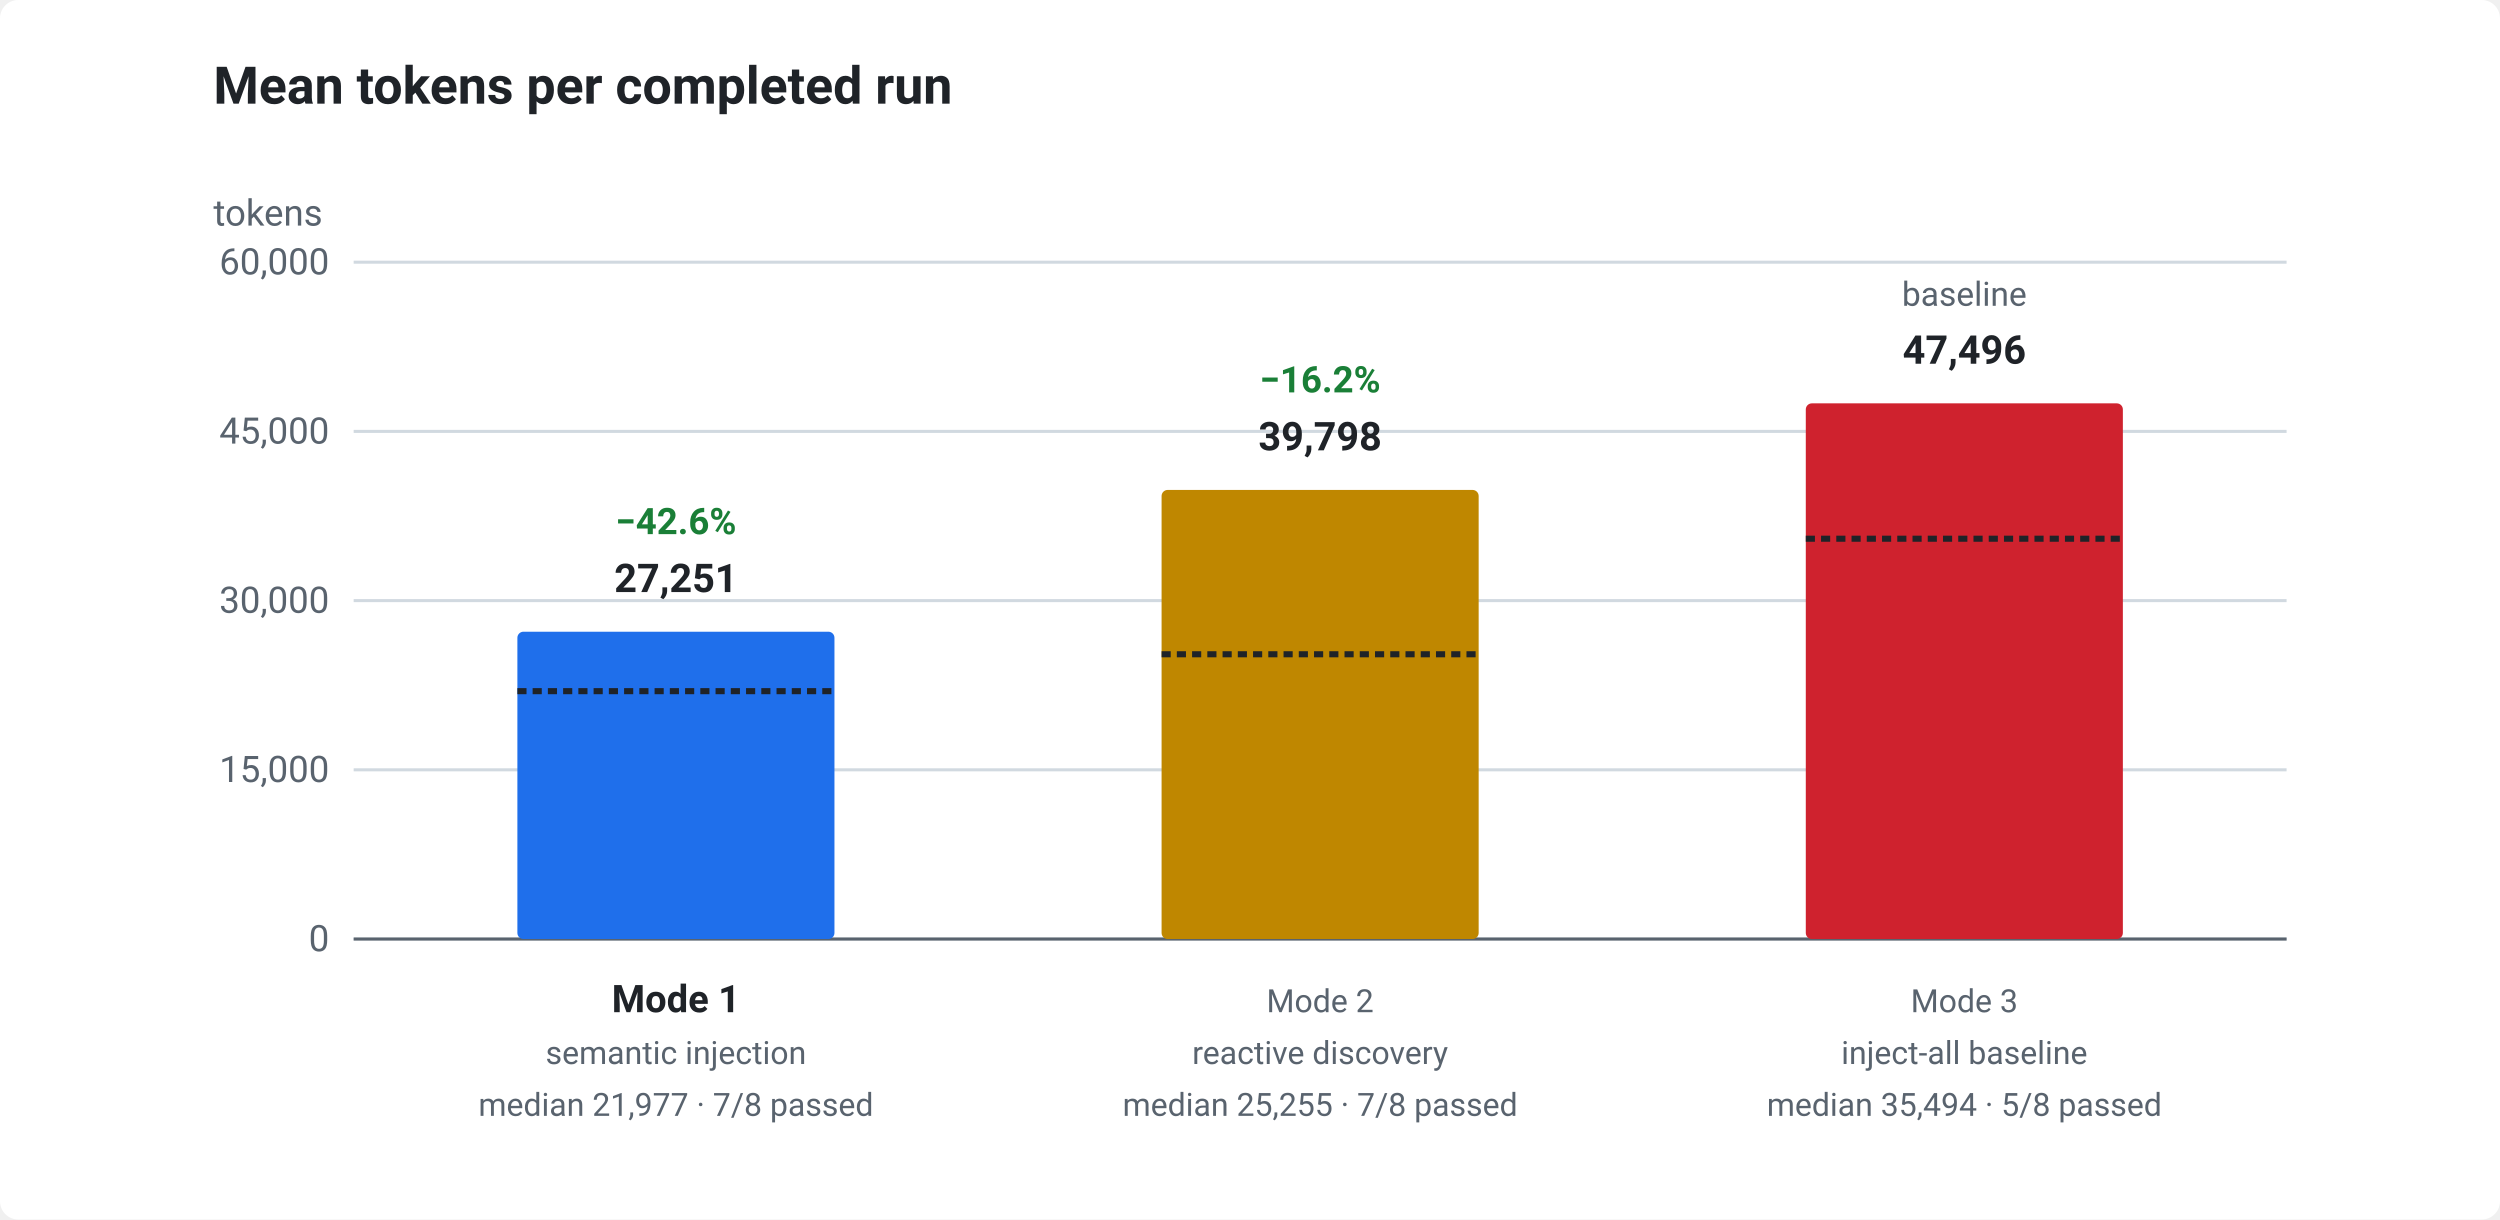
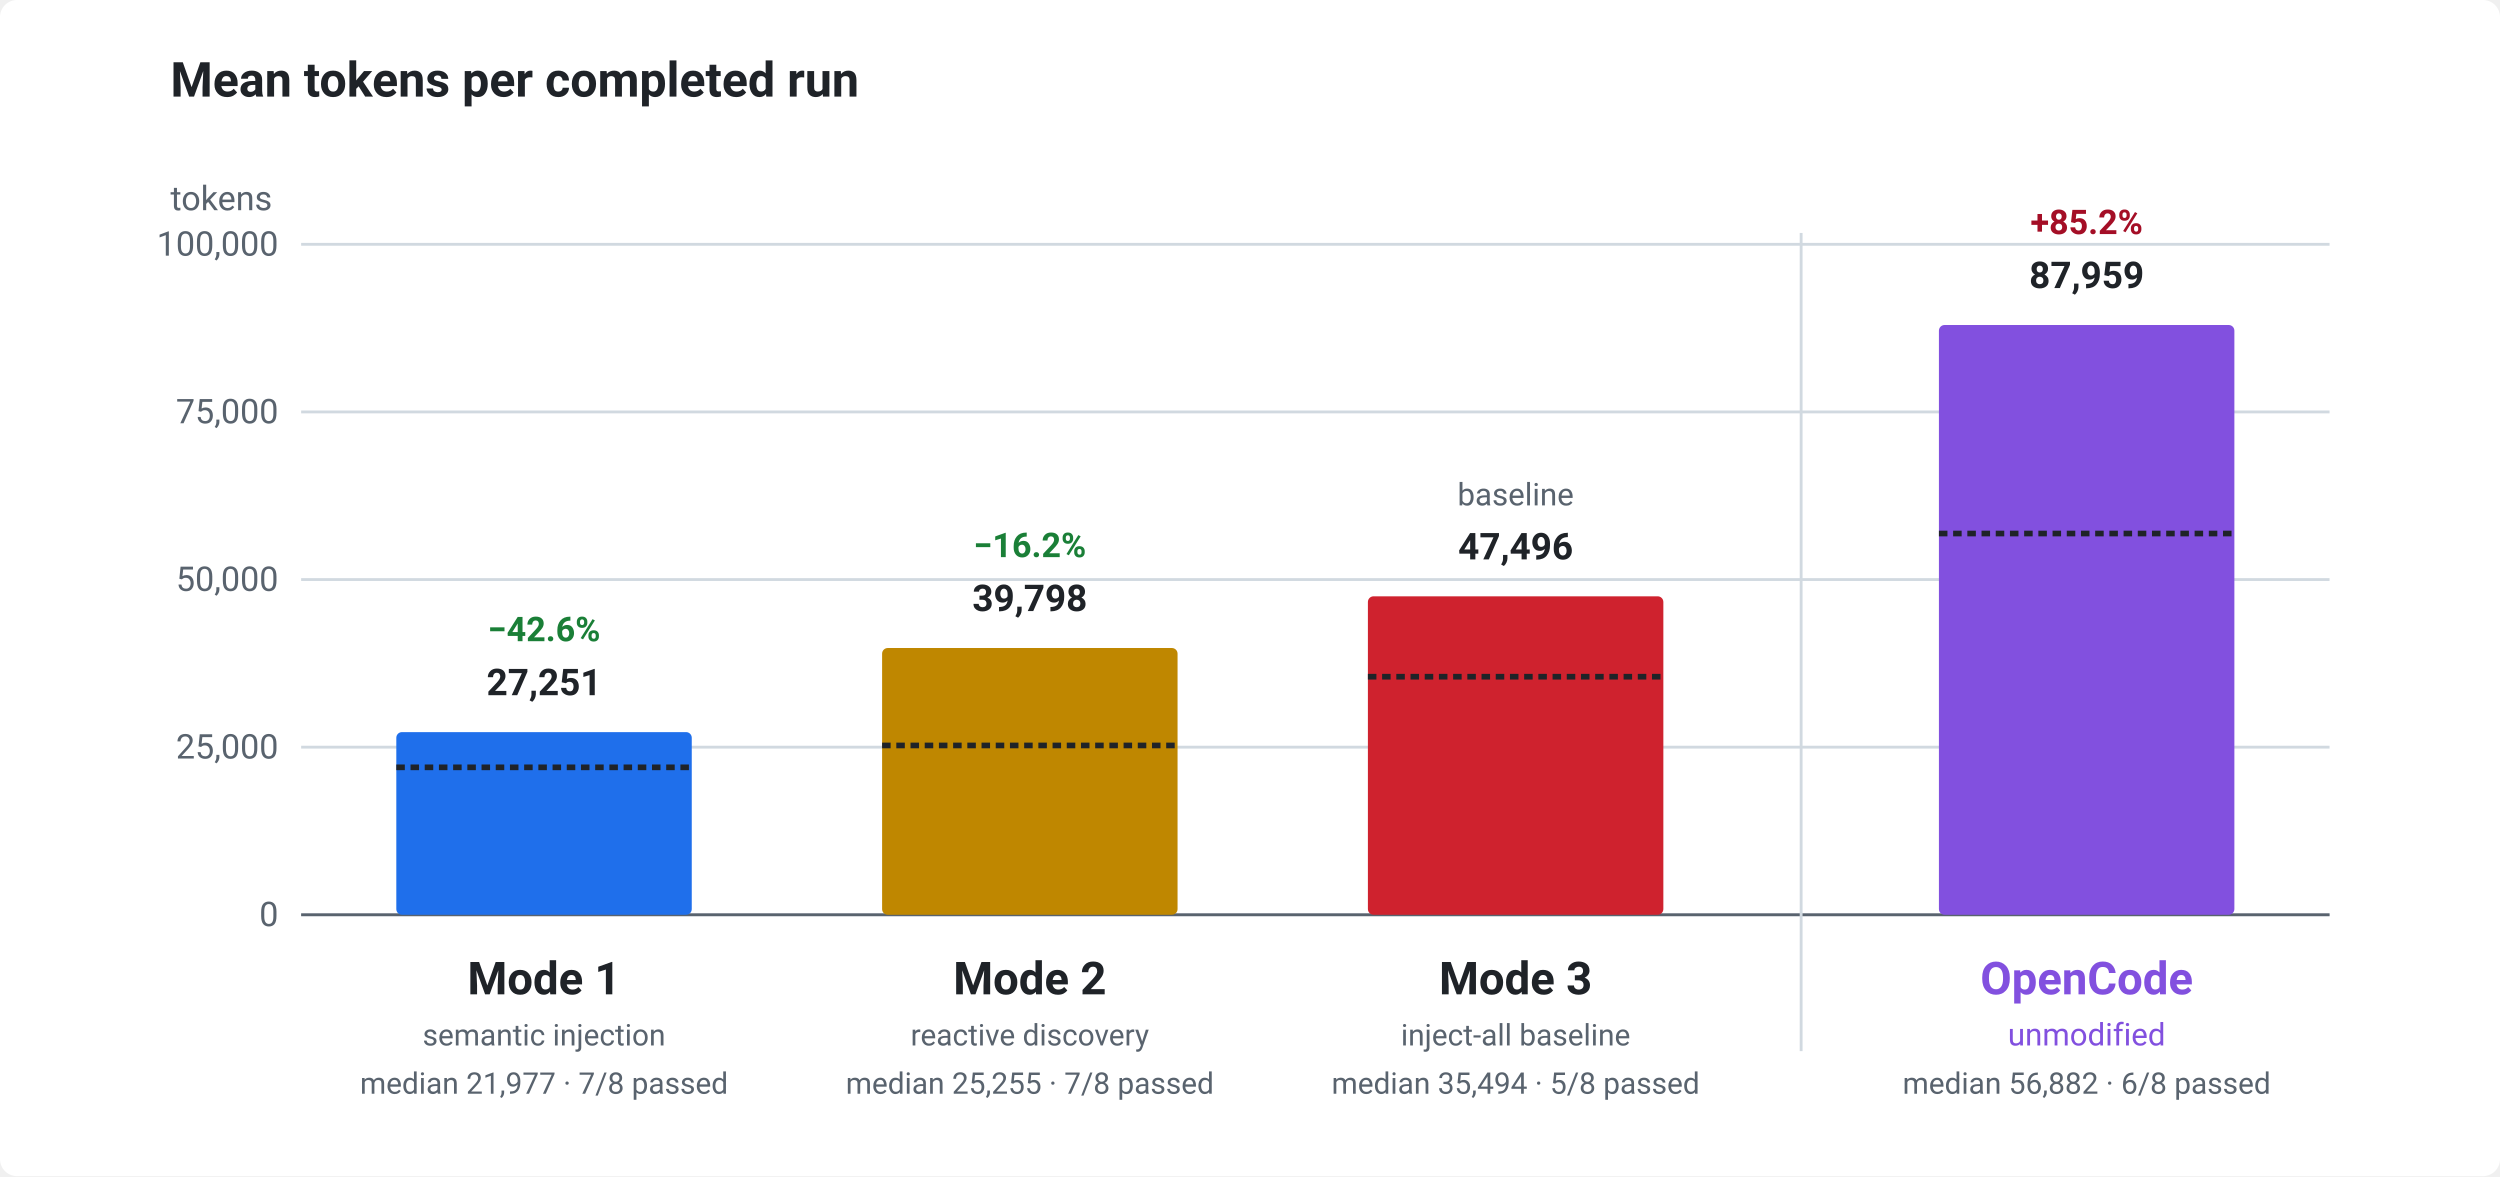
- <svg xmlns="http://www.w3.org/2000/svg" viewBox="0 0 820 400" width="820" height="400" role="img">
+ <svg xmlns="http://www.w3.org/2000/svg" viewBox="0 0 880 414" width="880" height="414" role="img">
  <style>.bg { fill: #ffffff; }
.title { font: 600 17px ui-sans-serif, -apple-system, Segoe UI, Roboto, Helvetica, Arial, sans-serif; fill: #1f2328; }
.sub { font: 400 12.5px ui-sans-serif, -apple-system, Segoe UI, Roboto, Helvetica, Arial, sans-serif; fill: #59636e; }
.axis { font: 400 12px ui-sans-serif, -apple-system, Segoe UI, Roboto, Helvetica, Arial, sans-serif; fill: #59636e; }
.lbl { font: 600 12.5px ui-sans-serif, -apple-system, Segoe UI, Roboto, Helvetica, Arial, sans-serif; fill: #1f2328; }
+ .arm { font: 700 16px ui-sans-serif, -apple-system, Segoe UI, Roboto, Helvetica, Arial, sans-serif; fill: #1f2328; }
+ .arm4 { font: 700 16px ui-sans-serif, -apple-system, Segoe UI, Roboto, Helvetica, Arial, sans-serif; fill: #8250df; }
+ .tail4 { font: 400 11px ui-sans-serif, -apple-system, Segoe UI, Roboto, Helvetica, Arial, sans-serif; fill: #8250df; }
.val { font: 700 13px ui-sans-serif, -apple-system, Segoe UI, Roboto, Helvetica, Arial, sans-serif; fill: #1f2328; }
.small { font: 400 10.5px ui-sans-serif, -apple-system, Segoe UI, Roboto, Helvetica, Arial, sans-serif; fill: #59636e; }
.grid { stroke: #d1d9e0; stroke-width: 1; }
.axisline { stroke: #59636e; stroke-width: 1; }
- .m1 { fill: #1f6feb; } .m2 { fill: #bf8700; } .m3 { fill: #cf222e; }
- .m1c { fill: #a5c9ff; } .m2c { fill: #e8c477; } .m3c { fill: #ffb3ba; }
+ .m1 { fill: #1f6feb; } .m2 { fill: #bf8700; } .m3 { fill: #cf222e; } .m4 { fill: #8250df; }
+ .m1c { fill: #a5c9ff; } .m2c { fill: #e8c477; } .m3c { fill: #ffb3ba; } .m4c { fill: #d2b8ff; }
.medmark { stroke: #1f2328; stroke-width: 2; stroke-dasharray: 3 2; }
.good { font: 700 12px ui-sans-serif, -apple-system, Segoe UI, Roboto, Helvetica, Arial, sans-serif; fill: #1a7f37; }
.goodsm { font: 700 10px ui-sans-serif, -apple-system, Segoe UI, Roboto, Helvetica, Arial, sans-serif; fill: #1a7f37; }
.bad { font: 700 12px ui-sans-serif, -apple-system, Segoe UI, Roboto, Helvetica, Arial, sans-serif; fill: #a40e26; }
.badsm { font: 700 10px ui-sans-serif, -apple-system, Segoe UI, Roboto, Helvetica, Arial, sans-serif; fill: #a40e26; }
.base { font: 400 11px ui-sans-serif, -apple-system, Segoe UI, Roboto, Helvetica, Arial, sans-serif; fill: #59636e; }
@media (prefers-color-scheme: dark) {
  .bg { fill: #0d1117; }
-   .title, .lbl, .val { fill: #e6edf3; }
+   .title, .lbl, .val, .arm { fill: #e6edf3; }
+   .arm4, .tail4 { fill: #a371f7; }
  .sub, .axis, .small, .base { fill: #9198a1; }
  .grid { stroke: #2f3742; }
  .axisline { stroke: #9198a1; }
-   .m1 { fill: #58a6ff; } .m2 { fill: #d29922; } .m3 { fill: #f85149; }
-   .m1c { fill: #1f4e85; } .m2c { fill: #6b4c08; } .m3c { fill: #7d2622; }
+   .m1 { fill: #58a6ff; } .m2 { fill: #d29922; } .m3 { fill: #f85149; } .m4 { fill: #a371f7; }
+   .m1c { fill: #1f4e85; } .m2c { fill: #6b4c08; } .m3c { fill: #7d2622; } .m4c { fill: #432c7a; }
  .medmark { stroke: #e6edf3; }
  .good, .goodsm { fill: #3fb950; }
  .bad, .badsm { fill: #ff7b72; }
}</style>
-   <rect class="bg" width="820" height="400" rx="6" />
-   <text class="title" x="70.0" y="34.0">Mean tokens per completed run</text>
-   <line class="grid" x1="116.0" y1="308.0" x2="750.0" y2="308.0" />
-   <text class="axis" x="108.0" y="312.0" text-anchor="end">0</text>
-   <line class="grid" x1="116.0" y1="252.5" x2="750.0" y2="252.5" />
-   <text class="axis" x="108.0" y="256.5" text-anchor="end">15,000</text>
-   <line class="grid" x1="116.0" y1="197.0" x2="750.0" y2="197.0" />
-   <text class="axis" x="108.0" y="201.0" text-anchor="end">30,000</text>
-   <line class="grid" x1="116.0" y1="141.5" x2="750.0" y2="141.5" />
-   <text class="axis" x="108.0" y="145.5" text-anchor="end">45,000</text>
-   <line class="grid" x1="116.0" y1="86.0" x2="750.0" y2="86.0" />
-   <text class="axis" x="108.0" y="90.0" text-anchor="end">60,000</text>
-   <line class="axisline" x1="116.0" y1="308.0" x2="750.0" y2="308.0" />
-   <text class="axis" x="70.0" y="74.0">tokens</text>
-   <rect class="m1" x="169.7" y="207.2" width="104.0" height="100.8" rx="2" />
-   <text class="val" x="221.7" y="194.2" text-anchor="middle">27,251</text>
-   <text class="good" x="221.7" y="175.2" text-anchor="middle">−42.6%</text>
-   <line class="medmark" x1="169.7" y1="226.7" x2="273.7" y2="226.7" />
-   <text class="lbl" x="221.7" y="332.0" text-anchor="middle">Mode 1</text>
-   <text class="small" x="221.7" y="349.0" text-anchor="middle">semantic injection</text>
-   <text class="small" x="221.7" y="366.0" text-anchor="middle">median 21,977  ·  7/8 passed</text>
-   <rect class="m2" x="381.0" y="160.7" width="104.0" height="147.3" rx="2" />
-   <text class="val" x="433.0" y="147.7" text-anchor="middle">39,798</text>
-   <text class="good" x="433.0" y="128.7" text-anchor="middle">−16.2%</text>
-   <line class="medmark" x1="381.0" y1="214.6" x2="485.0" y2="214.6" />
-   <text class="small" x="433.0" y="332.0" text-anchor="middle">Mode 2</text>
-   <text class="small" x="433.0" y="349.0" text-anchor="middle">reactive discovery</text>
-   <text class="small" x="433.0" y="366.0" text-anchor="middle">median 25,255  ·  7/8 passed</text>
-   <rect class="m3" x="592.3" y="132.3" width="104.0" height="175.7" rx="2" />
-   <text class="val" x="644.3" y="119.3" text-anchor="middle">47,496</text>
-   <text class="base" x="644.3" y="100.3" text-anchor="middle">baseline</text>
-   <line class="medmark" x1="592.3" y1="176.7" x2="696.3" y2="176.7" />
-   <text class="small" x="644.3" y="332.0" text-anchor="middle">Mode 3</text>
-   <text class="small" x="644.3" y="349.0" text-anchor="middle">inject-all baseline</text>
-   <text class="small" x="644.3" y="366.0" text-anchor="middle">median 35,494  ·  5/8 passed</text>
+   <rect class="bg" width="880" height="414" rx="6" />
+   <text class="title" x="60.0" y="34.0">Mean tokens per completed run</text>
+   <line class="grid" x1="106.0" y1="322.0" x2="820.0" y2="322.0" />
+   <text class="axis" x="98.0" y="326.0" text-anchor="end">0</text>
+   <line class="grid" x1="106.0" y1="263.0" x2="820.0" y2="263.0" />
+   <text class="axis" x="98.0" y="267.0" text-anchor="end">25,000</text>
+   <line class="grid" x1="106.0" y1="204.0" x2="820.0" y2="204.0" />
+   <text class="axis" x="98.0" y="208.0" text-anchor="end">50,000</text>
+   <line class="grid" x1="106.0" y1="145.0" x2="820.0" y2="145.0" />
+   <text class="axis" x="98.0" y="149.0" text-anchor="end">75,000</text>
+   <line class="grid" x1="106.0" y1="86.0" x2="820.0" y2="86.0" />
+   <text class="axis" x="98.0" y="90.0" text-anchor="end">100,000</text>
+   <line class="axisline" x1="106.0" y1="322.0" x2="820.0" y2="322.0" />
+   <text class="axis" x="60.0" y="74.0">tokens</text>
+   <rect class="m1" x="139.5" y="257.7" width="104.0" height="64.3" rx="2" />
+   <text class="val" x="191.5" y="244.7" text-anchor="middle">27,251</text>
+   <text class="good" x="191.5" y="225.7" text-anchor="middle">−42.6%</text>
+   <line class="medmark" x1="139.5" y1="270.1" x2="243.5" y2="270.1" />
+   <text class="arm" x="191.5" y="350.0" text-anchor="middle">Mode 1</text>
+   <text class="small" x="191.5" y="368.0" text-anchor="middle">semantic injection</text>
+   <text class="small" x="191.5" y="385.0" text-anchor="middle">median 21,977  ·  7/8 passed</text>
+   <rect class="m2" x="310.5" y="228.1" width="104.0" height="93.9" rx="2" />
+   <text class="val" x="362.5" y="215.1" text-anchor="middle">39,798</text>
+   <text class="good" x="362.5" y="196.1" text-anchor="middle">−16.2%</text>
+   <line class="medmark" x1="310.5" y1="262.4" x2="414.5" y2="262.4" />
+   <text class="arm" x="362.5" y="350.0" text-anchor="middle">Mode 2</text>
+   <text class="small" x="362.5" y="368.0" text-anchor="middle">reactive discovery</text>
+   <text class="small" x="362.5" y="385.0" text-anchor="middle">median 25,255  ·  7/8 passed</text>
+   <rect class="m3" x="481.5" y="209.9" width="104.0" height="112.1" rx="2" />
+   <text class="val" x="533.5" y="196.9" text-anchor="middle">47,496</text>
+   <text class="base" x="533.5" y="177.9" text-anchor="middle">baseline</text>
+   <line class="medmark" x1="481.5" y1="238.2" x2="585.5" y2="238.2" />
+   <text class="arm" x="533.5" y="350.0" text-anchor="middle">Mode 3</text>
+   <text class="small" x="533.5" y="368.0" text-anchor="middle">inject-all baseline</text>
+   <text class="small" x="533.5" y="385.0" text-anchor="middle">median 35,494  ·  5/8 passed</text>
+   <line class="grid" x1="634.0" y1="82.0" x2="634.0" y2="370.0" />
+   <rect class="m4" x="682.5" y="114.4" width="104.0" height="207.6" rx="2" />
+   <text class="val" x="734.5" y="101.4" text-anchor="middle">87,959</text>
+   <text class="bad" x="734.5" y="82.4" text-anchor="middle">+85.2%</text>
+   <line class="medmark" x1="682.5" y1="187.8" x2="786.5" y2="187.8" />
+   <text class="arm4" x="734.5" y="350.0" text-anchor="middle">OpenCode</text>
+   <text class="tail4" x="734.5" y="368.0" text-anchor="middle">unmodified</text>
+   <text class="small" x="734.5" y="385.0" text-anchor="middle">median 56,882  ·  6/8 passed</text>
</svg>
